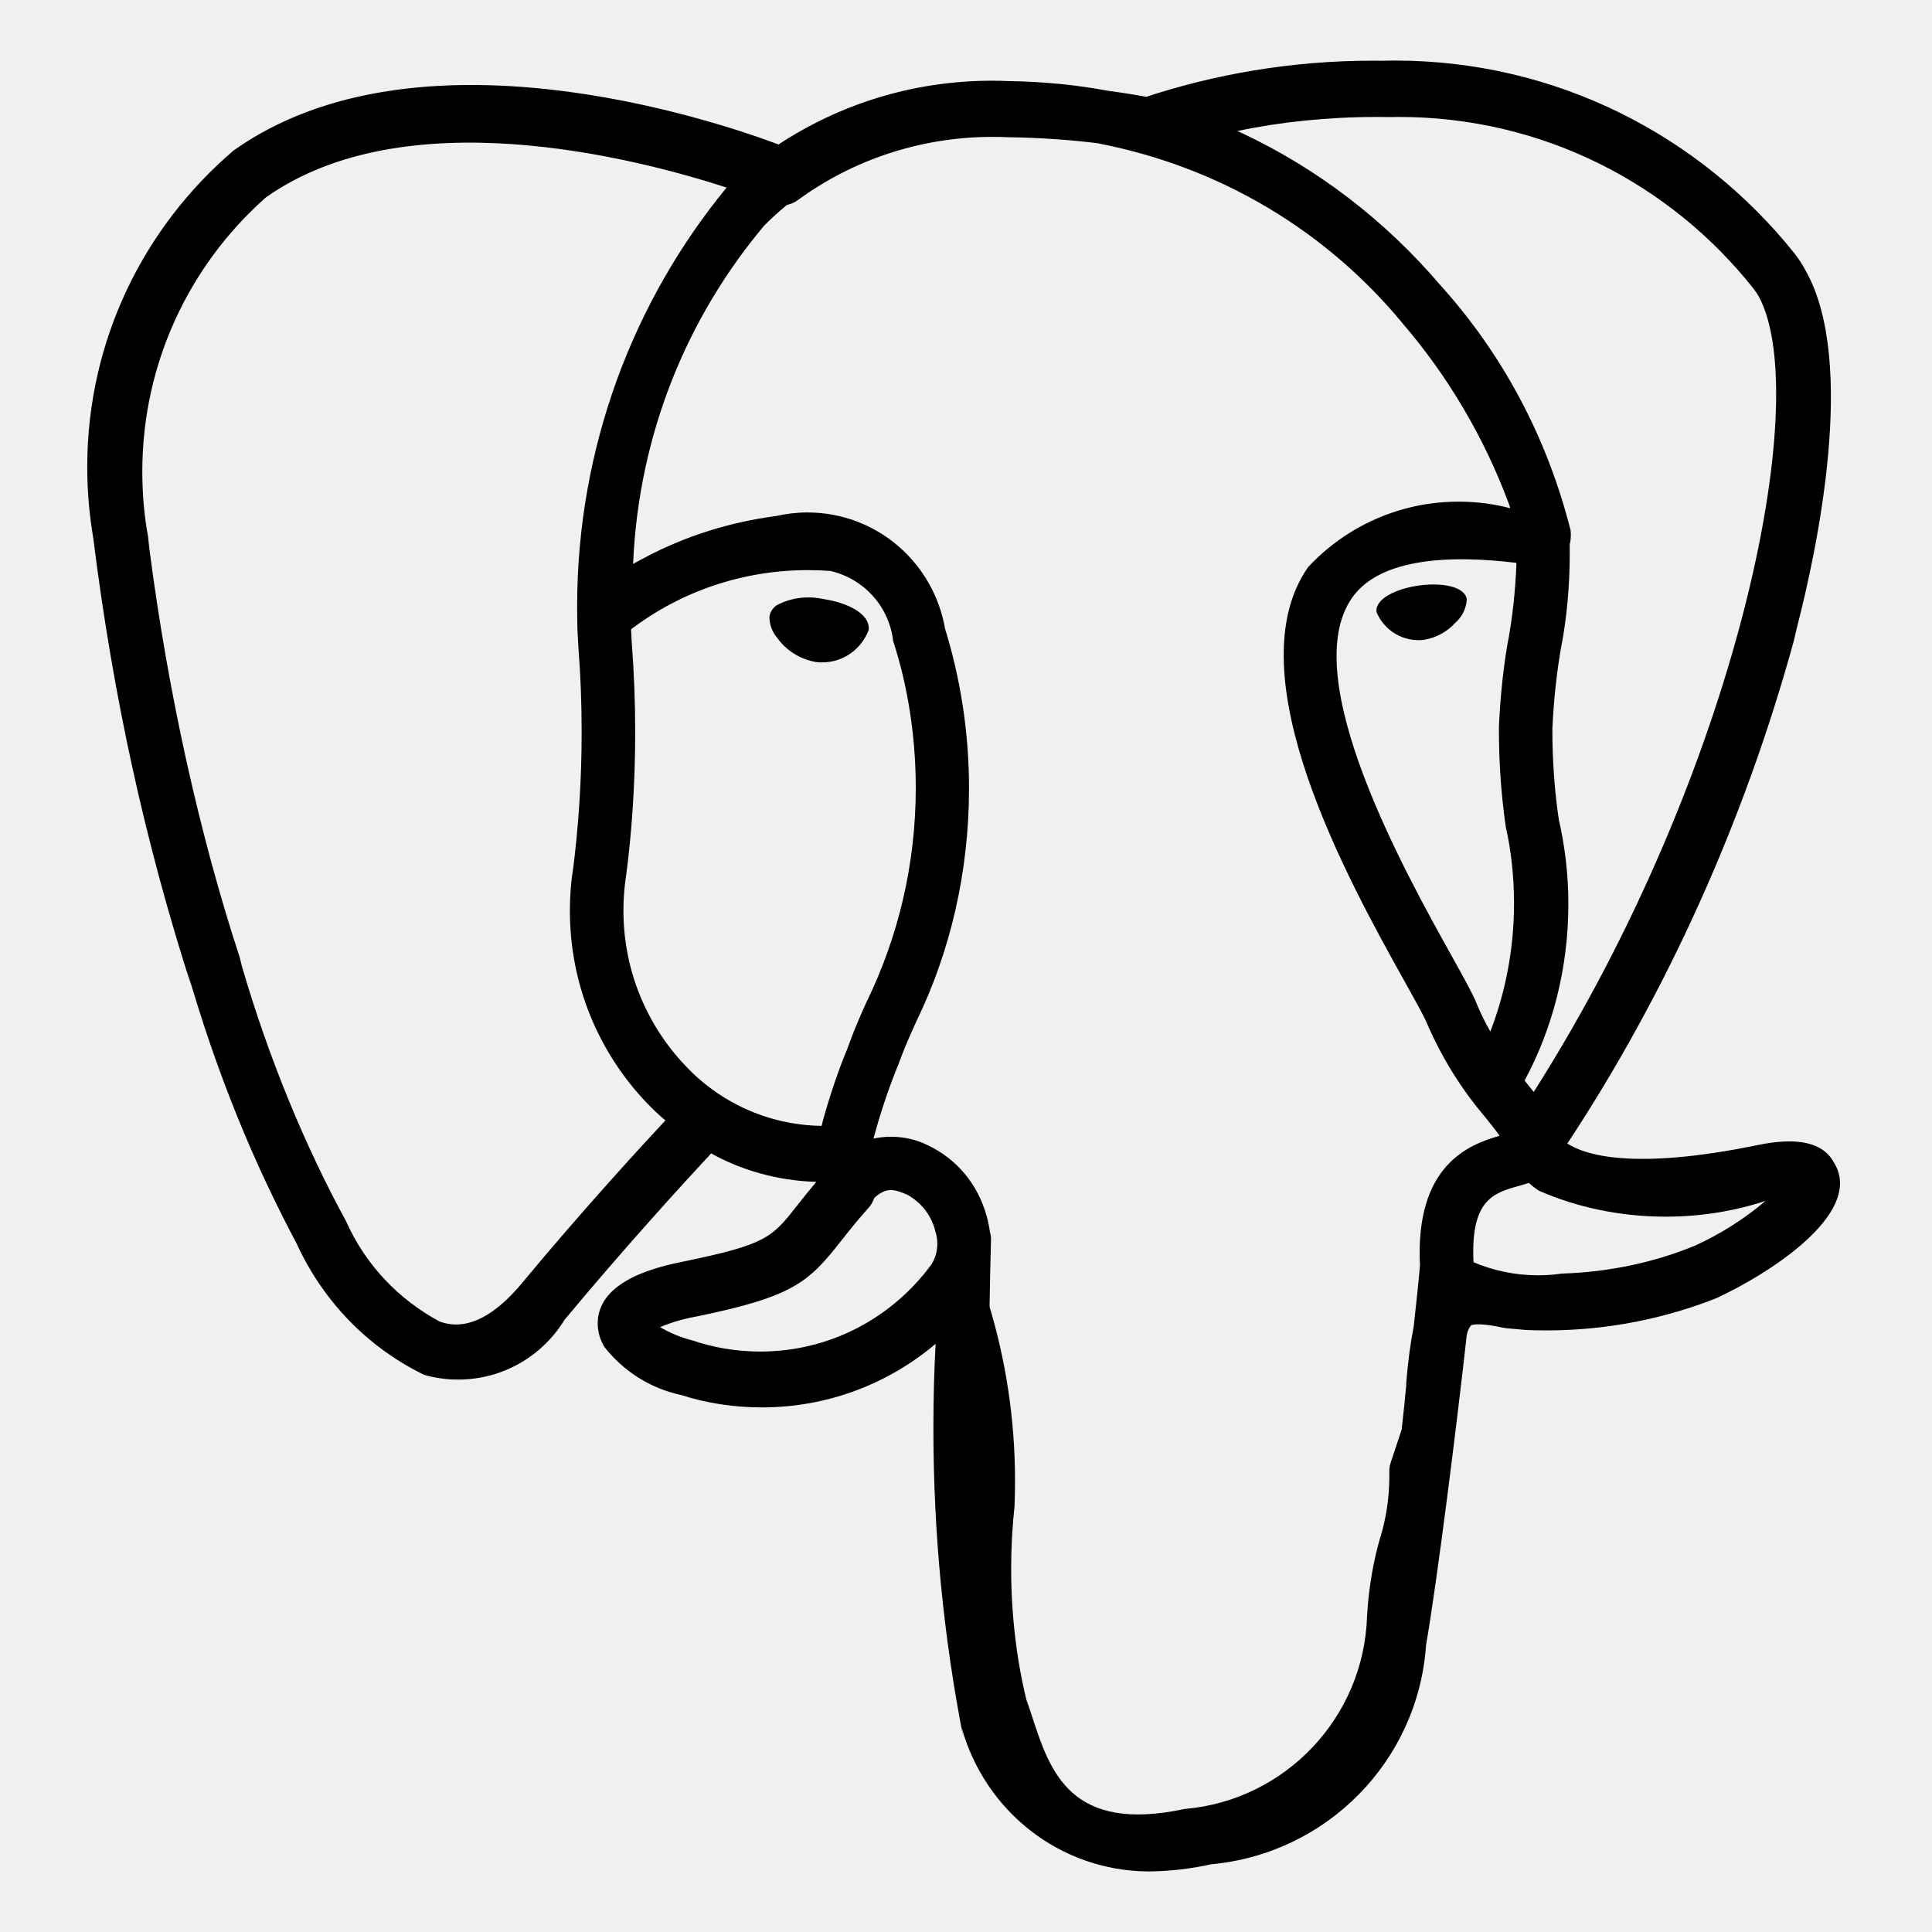
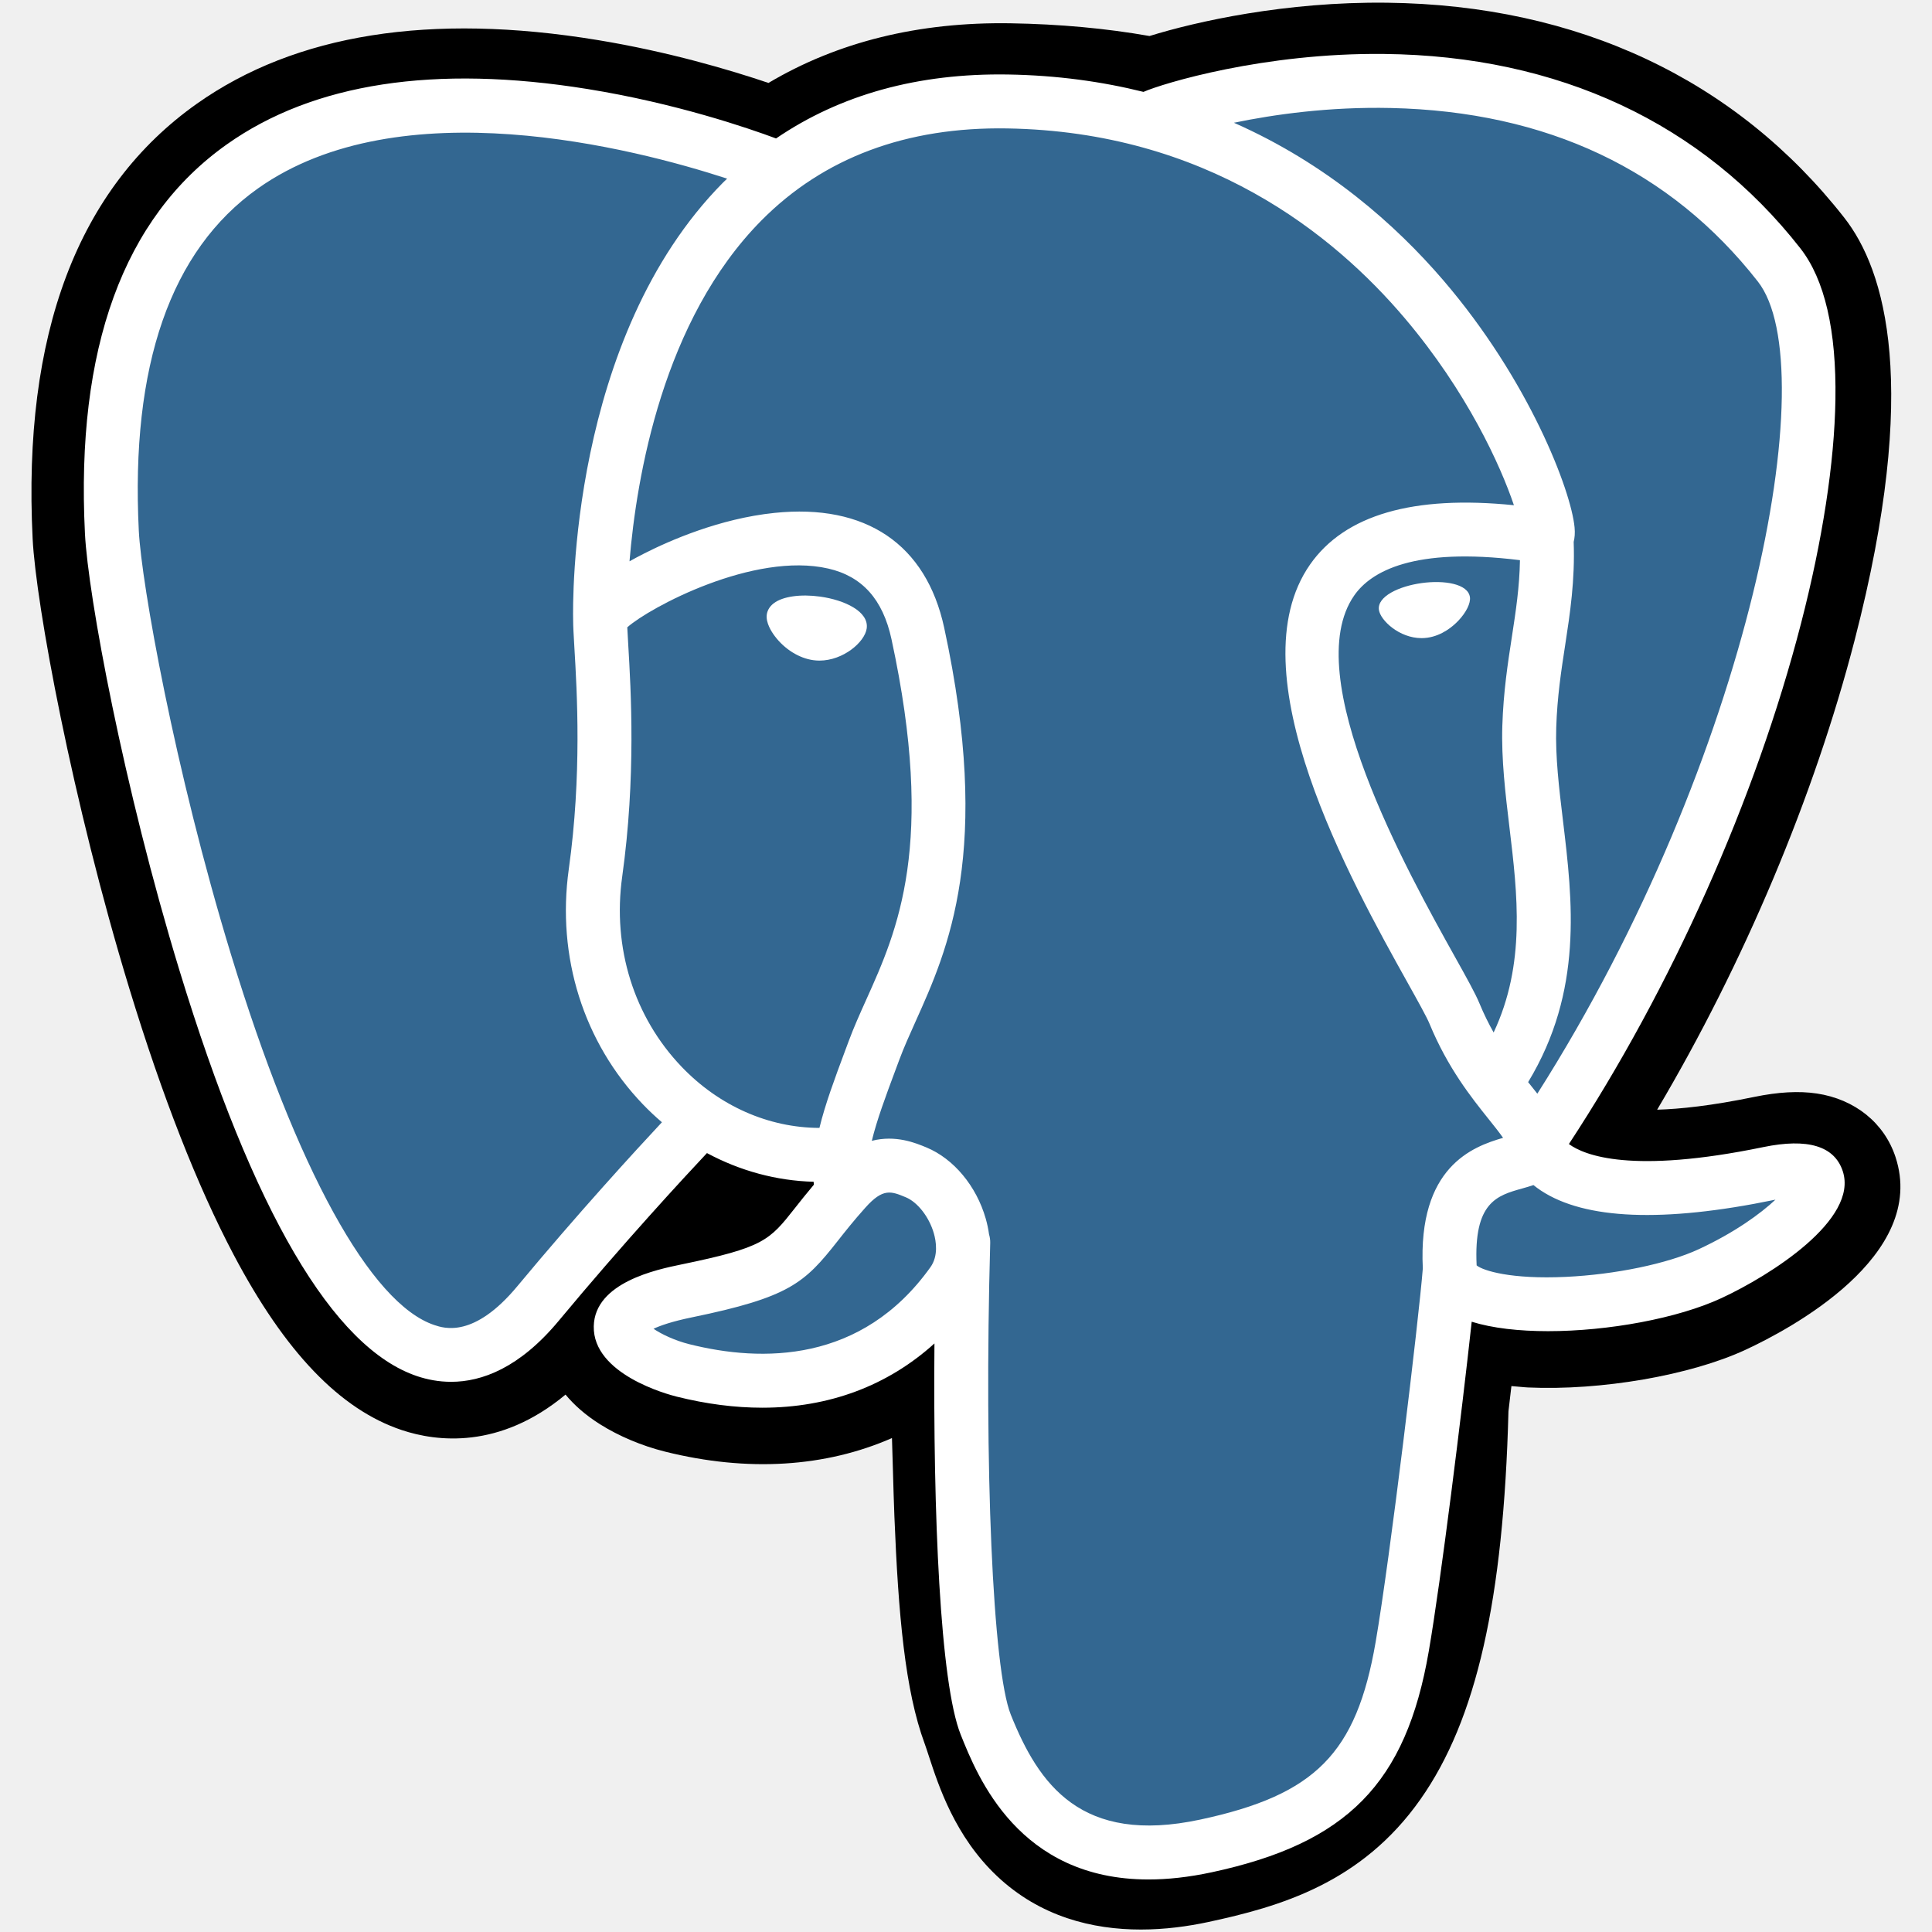
- <svg xmlns="http://www.w3.org/2000/svg" fill="#000000" width="800px" height="800px" viewBox="0 0 32 32" version="1.1">
-   <path d="M24.295 9.929c-0.010 0.155-0.082 0.292-0.191 0.387l-0.001 0.001c-0.131 0.143-0.306 0.243-0.504 0.278l-0.005 0.001c-0.028 0.004-0.061 0.007-0.094 0.007h-0c-0.001 0-0.003 0-0.004 0-0.312 0-0.58-0.189-0.694-0.46l-0.002-0.005c-0.030-0.221 0.33-0.388 0.701-0.44s0.764 0.011 0.794 0.231zM14.385 10.443c-0.121 0.311-0.418 0.528-0.766 0.528-0.004 0-0.007-0-0.011-0h0.001c-0 0-0 0-0 0-0.036 0-0.070-0.003-0.105-0.007l0.004 0c-0.261-0.047-0.483-0.191-0.63-0.392l-0.002-0.003c-0.082-0.094-0.132-0.219-0.132-0.354 0-0 0-0.001 0-0.001v0c0.012-0.077 0.055-0.143 0.115-0.185l0.001-0.001c0.152-0.084 0.334-0.133 0.528-0.133 0.083 0 0.164 0.009 0.242 0.026l-0.007-0.001c0.395 0.055 0.803 0.242 0.764 0.523zM25.403 18.086l-0.107-0.134-0.044-0.055c0.457-0.846 0.725-1.853 0.725-2.921 0-0.488-0.056-0.962-0.162-1.418l0.008 0.042c-0.070-0.453-0.111-0.976-0.111-1.508 0-0.007 0-0.014 0-0.021v0.001c0.023-0.501 0.076-0.97 0.158-1.429l-0.010 0.066c0.089-0.464 0.14-0.998 0.14-1.544 0-0.051-0-0.101-0.001-0.151l0 0.008c0.012-0.049 0.019-0.104 0.019-0.162 0-0.027-0.002-0.053-0.004-0.079l0 0.003c-0.4-1.58-1.151-2.949-2.168-4.073l0.007 0.008c-0.911-1.068-2.031-1.929-3.3-2.523l-0.060-0.025c0.696-0.149 1.496-0.234 2.316-0.234 0.075 0 0.15 0.001 0.225 0.002l-0.011-0c0.045-0.001 0.097-0.002 0.15-0.002 2.378 0 4.496 1.109 5.866 2.838l0.012 0.016c0.028 0.036 0.056 0.077 0.080 0.12l0.003 0.005c0.904 1.694-0.345 7.842-3.732 13.172zM25.117 9.322c-0.016 0.455-0.064 0.886-0.14 1.307l0.008-0.055c-0.078 0.425-0.134 0.931-0.157 1.445l-0.001 0.025c-0 0.017-0 0.036-0 0.056 0 0.567 0.042 1.124 0.124 1.668l-0.008-0.061c0.085 0.377 0.134 0.809 0.134 1.254 0 0.763-0.144 1.493-0.407 2.162l0.014-0.040c-0.076-0.131-0.155-0.289-0.224-0.453l-0.011-0.029c-0.066-0.159-0.209-0.416-0.406-0.77-0.769-1.38-2.571-4.611-1.649-5.929 0.474-0.678 1.676-0.707 2.722-0.579zM24.406 20.907c-0.051-1.039 0.336-1.148 0.746-1.263q0.085-0.023 0.169-0.051c0.050 0.044 0.105 0.087 0.162 0.125l0.005 0.003c0.62 0.273 1.342 0.431 2.102 0.431 0.592 0 1.161-0.096 1.693-0.274l-0.038 0.011c-0.344 0.293-0.736 0.544-1.16 0.738l-0.031 0.013c-0.644 0.264-1.391 0.429-2.173 0.454l-0.010 0c-0.119 0.018-0.256 0.029-0.395 0.029-0.386 0-0.754-0.080-1.087-0.224l0.018 0.007zM23.293 22.933c-0.021 0.221-0.045 0.47-0.077 0.745l-0.182 0.548c-0.014 0.040-0.022 0.086-0.023 0.134v0c0.001 0.027 0.001 0.058 0.001 0.089 0 0.355-0.053 0.699-0.151 1.022l0.006-0.025c-0.116 0.389-0.196 0.84-0.223 1.305l-0.001 0.016c-0.052 1.684-1.355 3.047-3.008 3.194l-0.013 0.001c-1.894 0.406-2.23-0.621-2.526-1.527q-0.045-0.142-0.096-0.283c-0.16-0.652-0.252-1.401-0.252-2.171 0-0.36 0.020-0.715 0.059-1.065l-0.004 0.043c0.006-0.128 0.009-0.279 0.009-0.43 0-1.026-0.154-2.016-0.441-2.948l0.019 0.071q0.008-0.55 0.024-1.114c0-0.003 0-0.008 0-0.012 0-0.046-0.007-0.090-0.020-0.132l0.001 0.003c-0.014-0.1-0.033-0.188-0.058-0.273l0.003 0.013c-0.141-0.521-0.496-0.941-0.964-1.164l-0.011-0.005c-0.176-0.088-0.384-0.14-0.605-0.14-0.104 0-0.205 0.011-0.302 0.033l0.009-0.002c0.128-0.47 0.26-0.854 0.412-1.228l-0.026 0.073 0.066-0.177c0.074-0.2 0.167-0.407 0.266-0.626 0.546-1.124 0.865-2.445 0.865-3.841 0-0.938-0.144-1.842-0.411-2.692l0.017 0.063c-0.183-1.108-1.135-1.943-2.281-1.943-0.18 0-0.356 0.021-0.524 0.060l0.016-0.003c-0.796 0.104-1.516 0.338-2.171 0.682l0.035-0.017q-0.124 0.063-0.245 0.13c0.091-2.147 0.896-4.090 2.181-5.615l-0.012 0.014c0.118-0.119 0.242-0.232 0.37-0.338l0.009-0.007c0.069-0.014 0.13-0.042 0.182-0.081l-0.001 0.001c0.893-0.654 2.014-1.047 3.227-1.047 0.097 0 0.193 0.002 0.288 0.007l-0.013-0.001c0.526 0.008 1.034 0.044 1.534 0.108l-0.067-0.007c2.043 0.393 3.787 1.463 5.032 2.963l0.011 0.014c0.748 0.869 1.354 1.887 1.766 2.998l0.022 0.069c-0.257-0.069-0.552-0.109-0.856-0.109-0.983 0-1.868 0.416-2.49 1.081l-0.002 0.002c-1.24 1.773 0.679 5.215 1.601 6.869 0.169 0.303 0.315 0.565 0.361 0.676 0.26 0.601 0.587 1.118 0.98 1.577l-0.007-0.008c0.087 0.109 0.171 0.214 0.236 0.306-0.501 0.144-1.401 0.478-1.319 2.146-0.015 0.195-0.053 0.558-0.104 1.018-0.054 0.269-0.098 0.597-0.123 0.93l-0.002 0.028zM14.091 17.219l-0.066 0.176c-0.137 0.328-0.279 0.745-0.397 1.172l-0.019 0.081c-0.893-0.013-1.695-0.395-2.261-1.001l-0.002-0.002c-0.632-0.667-1.020-1.57-1.020-2.564 0-0.198 0.015-0.392 0.045-0.582l-0.003 0.021c0.097-0.72 0.153-1.551 0.153-2.396 0-0.502-0.020-0.999-0.058-1.491l0.004 0.065c-0.006-0.107-0.012-0.201-0.015-0.275 0.805-0.611 1.824-0.98 2.929-0.98 0.132 0 0.262 0.005 0.391 0.015l-0.017-0.001c0.554 0.129 0.971 0.588 1.037 1.153l0.001 0.006c0.238 0.728 0.375 1.566 0.375 2.435 0 1.266-0.291 2.464-0.809 3.532l0.021-0.048c-0.105 0.233-0.204 0.453-0.289 0.682zM11.474 22.203c-0.205-0.052-0.385-0.128-0.549-0.227l0.009 0.005c0.172-0.073 0.375-0.134 0.585-0.173l0.019-0.003c1.604-0.33 1.851-0.563 2.392-1.25 0.124-0.157 0.264-0.336 0.459-0.553 0.040-0.045 0.072-0.099 0.091-0.159l0.001-0.003c0.213-0.189 0.34-0.137 0.546-0.052 0.227 0.125 0.395 0.336 0.46 0.587l0.001 0.007c0.023 0.065 0.037 0.139 0.037 0.217 0 0.125-0.035 0.242-0.095 0.341l0.002-0.003c-0.645 0.882-1.676 1.449-2.839 1.449-0.4 0-0.785-0.067-1.144-0.191l0.025 0.007zM3.967 15.846c-0.651-1.985-1.181-4.34-1.494-6.764l-0.021-0.199c-0.061-0.322-0.095-0.693-0.095-1.071 0-1.806 0.789-3.427 2.041-4.537l0.006-0.005c2.295-1.623 6.048-0.676 7.633-0.163l-0.012 0.012c-1.535 1.872-2.466 4.292-2.466 6.928 0 0.090 0.001 0.18 0.003 0.27l-0-0.013c-0 0.103 0.008 0.249 0.020 0.449 0.033 0.41 0.052 0.888 0.052 1.371 0 0.802-0.052 1.592-0.154 2.367l0.010-0.091c-0.033 0.206-0.051 0.444-0.051 0.686 0 1.231 0.482 2.35 1.269 3.177l-0.002-0.002q0.151 0.158 0.315 0.297c-0.433 0.464-1.375 1.49-2.377 2.696-0.709 0.853-1.199 0.689-1.36 0.636-0.685-0.368-1.222-0.939-1.538-1.631l-0.009-0.022c-0.684-1.252-1.286-2.708-1.73-4.232l-0.039-0.157zM30.445 19.403c-0.019-0.057-0.043-0.106-0.072-0.151l0.002 0.003c-0.174-0.329-0.596-0.427-1.259-0.29-2.066 0.426-2.866 0.164-3.156-0.024 1.617-2.452 2.918-5.292 3.751-8.326l0.049-0.209c0.339-1.313 0.997-4.403 0.153-5.913-0.059-0.112-0.122-0.208-0.192-0.298l0.003 0.004c-1.563-1.955-3.948-3.196-6.623-3.196-0.076 0-0.152 0.001-0.227 0.003l0.011-0c-0.042-0.001-0.091-0.001-0.141-0.001-1.342 0-2.633 0.22-3.838 0.625l0.085-0.025q-0.321-0.060-0.645-0.102c-0.488-0.093-1.053-0.151-1.631-0.16l-0.008-0c-0.083-0.004-0.18-0.006-0.278-0.006-1.315 0-2.538 0.394-3.557 1.071l0.024-0.015c-1.071-0.401-5.984-2.056-9.025 0.098-1.489 1.27-2.426 3.147-2.426 5.244 0 0.405 0.035 0.802 0.102 1.188l-0.006-0.041c0.335 2.698 0.879 5.126 1.632 7.461l-0.079-0.284c0.493 1.716 1.103 3.201 1.852 4.6l-0.061-0.124c0.433 0.984 1.182 1.764 2.116 2.225l0.026 0.012c0.168 0.049 0.361 0.078 0.561 0.078 0.742 0 1.392-0.391 1.756-0.979l0.005-0.009c1.001-1.204 1.987-2.282 2.43-2.758 0.502 0.279 1.097 0.451 1.731 0.471l0.006 0 0.001 0.005q-0.158 0.188-0.309 0.382c-0.424 0.538-0.512 0.649-1.875 0.93-0.388 0.080-1.418 0.292-1.433 1.014-0 0.004-0 0.008-0 0.013 0 0.147 0.043 0.284 0.117 0.399l-0.002-0.003c0.312 0.395 0.751 0.678 1.254 0.788l0.015 0.003c0.399 0.13 0.859 0.205 1.335 0.205 1.1 0 2.106-0.398 2.884-1.058l-0.006 0.005c-0.024 0.418-0.037 0.908-0.037 1.401 0 1.753 0.171 3.467 0.496 5.125l-0.027-0.167c0.382 1.373 1.616 2.367 3.084 2.38h0.002c0.369-0.003 0.726-0.046 1.070-0.124l-0.033 0.006c1.919-0.171 3.431-1.705 3.567-3.619l0.001-0.012c0.188-1.088 0.502-3.593 0.673-5.125 0.008-0.065 0.034-0.123 0.072-0.171l-0.001 0.001c0.001-0.001 0.087-0.059 0.534 0.038l0.055 0.009 0.317 0.028 0.019 0.001c0.095 0.004 0.207 0.007 0.319 0.007 1.024 0 2.002-0.2 2.895-0.564l-0.051 0.018c0.805-0.373 2.256-1.29 1.993-2.087z" />
+ <svg xmlns="http://www.w3.org/2000/svg" width="800px" height="800px" viewBox="-4 0 264 264" version="1.1" preserveAspectRatio="xMidYMid">
+   <g>
+     <path d="M255.008,158.086 C253.473,153.437 249.452,150.199 244.252,149.422 C241.8,149.056 238.992,149.212 235.669,149.897 C229.877,151.092 225.58,151.547 222.444,151.635 C234.281,131.65 243.906,108.86 249.447,87.407 C258.406,52.718 253.619,36.915 248.024,29.767 C233.217,10.848 211.614,0.683 185.552,0.372 C171.649,0.202 159.444,2.947 153.077,4.921 C147.149,3.875 140.775,3.291 134.086,3.183 C121.55,2.983 110.473,5.716 101.008,11.333 C95.767,9.561 87.358,7.063 77.646,5.469 C54.804,1.719 36.394,4.641 22.928,14.154 C6.622,25.672 -0.937,45.684 0.461,73.634 C0.905,82.508 5.869,109.508 13.685,135.114 C18.177,149.832 22.967,162.054 27.922,171.444 C34.949,184.759 42.468,192.6 50.909,195.416 C55.64,196.992 64.236,198.096 73.277,190.567 C74.423,191.954 75.952,193.333 77.981,194.614 C80.558,196.239 83.709,197.567 86.856,198.354 C98.197,201.189 108.82,200.48 117.883,196.506 C117.939,198.118 117.982,199.658 118.018,200.988 C118.079,203.145 118.138,205.26 118.217,207.238 C118.754,220.612 119.664,231.011 122.36,238.287 C122.508,238.688 122.707,239.297 122.917,239.944 C124.262,244.062 126.511,250.956 132.233,256.355 C138.158,261.948 145.325,263.663 151.889,263.663 C155.181,263.663 158.322,263.231 161.077,262.641 C170.897,260.536 182.05,257.33 190.118,245.842 C197.746,234.982 201.454,218.625 202.125,192.851 C202.212,192.123 202.292,191.427 202.369,190.764 C202.422,190.316 202.475,189.859 202.529,189.402 L204.326,189.56 L204.789,189.591 C214.791,190.047 227.021,187.926 234.532,184.437 C240.467,181.683 259.486,171.642 255.008,158.086" fill="#000000">
+ 
+ </path>
+     <path d="M237.906,160.722 C208.166,166.857 206.121,156.788 206.121,156.788 C237.522,110.195 250.648,51.052 239.32,36.577 C208.417,-2.908 154.922,15.766 154.029,16.25 L153.742,16.302 C147.866,15.082 141.291,14.356 133.9,14.235 C120.444,14.014 110.236,17.763 102.49,23.637 C102.49,23.637 7.06,-15.677 11.499,73.081 C12.443,91.963 38.563,215.954 69.717,178.503 C81.104,164.808 92.106,153.229 92.106,153.229 C97.571,156.859 104.113,158.711 110.971,158.046 L111.504,157.594 C111.338,159.294 111.414,160.957 111.717,162.926 C103.691,171.893 106.05,173.467 90.006,176.77 C73.771,180.116 83.308,186.072 89.535,187.629 C97.084,189.517 114.548,192.191 126.348,175.672 L125.878,177.557 C129.022,180.076 131.23,193.94 130.86,206.509 C130.49,219.077 130.243,227.706 132.721,234.446 C135.199,241.186 137.668,256.351 158.76,251.832 C176.383,248.055 185.516,238.268 186.787,221.943 C187.688,210.336 189.729,212.052 189.857,201.675 L191.494,196.763 C193.381,181.03 191.794,175.954 202.651,178.315 L205.29,178.547 C213.282,178.91 223.741,177.261 229.88,174.408 C243.098,168.274 250.938,158.031 237.904,160.722 L237.906,160.722" fill="#336791">
+ 
+ </path>
+     <path d="M108.076,81.525 C105.397,81.152 102.969,81.497 101.741,82.427 C101.05,82.95 100.837,83.556 100.779,83.973 C100.625,85.078 101.4,86.3 101.875,86.93 C103.221,88.714 105.187,89.94 107.133,90.21 C107.415,90.249 107.696,90.268 107.975,90.268 C111.22,90.268 114.171,87.741 114.431,85.876 C114.756,83.54 111.365,81.983 108.076,81.525" fill="#FFFFFF">
+ 
+ </path>
+     <path d="M196.86,81.599 L196.86,81.599 C196.604,79.768 193.346,79.246 190.254,79.676 C187.166,80.106 184.172,81.5 184.422,83.335 C184.623,84.762 187.199,87.198 190.249,87.198 C190.507,87.198 190.767,87.181 191.029,87.144 C193.065,86.862 194.559,85.569 195.268,84.824 C196.35,83.688 196.975,82.422 196.86,81.599" fill="#FFFFFF">
+ 
+ </path>
+     <path d="M247.802,160.025 C246.668,156.596 243.018,155.493 236.954,156.745 C218.949,160.461 212.501,157.887 210.384,156.328 C224.379,135.007 235.892,109.236 242.103,85.191 C245.045,73.801 246.67,63.223 246.803,54.602 C246.95,45.138 245.338,38.184 242.014,33.936 C228.612,16.811 208.942,7.625 185.132,7.373 C168.763,7.189 154.933,11.378 152.252,12.556 C146.606,11.152 140.451,10.29 133.75,10.18 C121.462,9.981 110.84,12.923 102.046,18.919 C98.226,17.498 88.354,14.109 76.281,12.164 C55.409,8.803 38.823,11.35 26.987,19.735 C12.864,29.741 6.344,47.627 7.607,72.894 C8.032,81.396 12.876,107.548 20.52,132.593 C30.582,165.557 41.519,184.218 53.028,188.057 C54.375,188.506 55.929,188.82 57.641,188.82 C61.839,188.82 66.986,186.928 72.341,180.49 C81.236,169.789 89.541,160.822 92.602,157.564 C97.126,159.992 102.096,161.348 107.179,161.484 C107.188,161.617 107.202,161.75 107.214,161.882 C106.194,163.092 105.357,164.152 104.644,165.057 C101.122,169.528 100.389,170.459 89.052,172.793 C85.827,173.459 77.261,175.224 77.136,181.228 C77,187.788 87.261,190.543 88.43,190.835 C92.504,191.855 96.429,192.358 100.172,192.358 C109.275,192.357 117.286,189.366 123.688,183.577 C123.491,206.963 124.466,230.007 127.274,237.028 C129.573,242.776 135.192,256.823 152.938,256.822 C155.542,256.822 158.408,256.519 161.561,255.843 C180.082,251.872 188.125,243.687 191.236,225.64 C192.901,215.995 195.758,192.964 197.102,180.61 C199.938,181.495 203.589,181.9 207.536,181.899 C215.768,181.899 225.267,180.15 231.224,177.385 C237.916,174.277 249.992,166.651 247.802,160.025 L247.802,160.025 Z M203.696,76.545 C203.635,80.192 203.133,83.503 202.601,86.959 C202.028,90.676 201.436,94.519 201.287,99.184 C201.14,103.724 201.707,108.445 202.255,113.009 C203.363,122.228 204.5,131.721 200.099,141.087 C199.415,139.872 198.754,138.546 198.149,137.078 C197.602,135.752 196.414,133.622 194.77,130.674 C188.37,119.198 173.385,92.324 181.056,81.358 C183.341,78.094 189.14,74.738 203.696,76.545 L203.696,76.545 Z M186.052,14.758 C207.386,15.229 224.261,23.21 236.21,38.478 C245.374,50.189 235.283,103.476 206.07,149.447 C205.781,149.08 205.488,148.71 205.184,148.33 C205.063,148.178 204.939,148.024 204.814,147.868 C212.363,135.401 210.887,123.066 209.573,112.13 C209.033,107.642 208.524,103.403 208.653,99.421 C208.787,95.2 209.345,91.581 209.885,88.081 C210.548,83.768 211.223,79.305 211.037,74.044 C211.176,73.492 211.232,72.84 211.159,72.066 C210.684,67.021 204.924,51.922 193.184,38.255 C186.762,30.781 177.397,22.416 164.61,16.774 C170.11,15.634 177.631,14.571 186.052,14.758 L186.052,14.758 Z M66.674,175.778 C60.774,182.872 56.7,181.512 55.36,181.066 C46.629,178.154 36.5,159.702 27.569,130.442 C19.841,105.124 15.325,79.665 14.967,72.526 C13.839,49.948 19.312,34.213 31.235,25.757 C50.639,11.997 82.541,20.233 95.36,24.41 C95.176,24.592 94.984,24.762 94.802,24.947 C73.766,46.191 74.265,82.488 74.317,84.706 C74.315,85.562 74.387,86.774 74.485,88.441 C74.847,94.546 75.521,105.908 73.721,118.775 C72.049,130.732 75.735,142.435 83.832,150.884 C84.67,151.758 85.545,152.58 86.449,153.352 C82.845,157.212 75.012,165.748 66.674,175.778 L66.674,175.778 Z M89.153,145.785 C82.627,138.975 79.663,129.503 81.02,119.796 C82.92,106.203 82.219,94.365 81.842,88.005 C81.789,87.115 81.743,86.335 81.715,85.72 C84.788,82.995 99.029,75.365 109.184,77.692 C113.819,78.753 116.643,81.909 117.817,87.337 C123.893,115.44 118.621,127.153 114.385,136.566 C113.512,138.505 112.687,140.338 111.983,142.234 L111.437,143.7 C110.055,147.406 108.769,150.852 107.972,154.124 C101.034,154.103 94.285,151.14 89.153,145.785 L89.153,145.785 Z M90.218,183.685 C88.192,183.179 86.37,182.3 85.301,181.571 C86.194,181.15 87.783,180.579 90.539,180.012 C103.876,177.266 105.936,175.328 110.434,169.617 C111.465,168.308 112.634,166.823 114.253,165.015 C114.253,165.014 114.254,165.014 114.255,165.013 C116.666,162.313 117.769,162.771 119.769,163.601 C121.39,164.272 122.969,166.303 123.609,168.539 C123.912,169.595 124.252,171.6 123.139,173.159 C113.743,186.315 100.051,186.146 90.218,183.685 L90.218,183.685 Z M160.017,248.637 C143.701,252.133 137.924,243.808 134.117,234.291 C131.66,228.147 130.452,200.44 131.309,169.844 C131.32,169.437 131.262,169.043 131.15,168.674 C131.052,167.96 130.902,167.238 130.694,166.512 C129.42,162.06 126.315,158.336 122.59,156.792 C121.11,156.179 118.394,155.054 115.13,155.889 C115.826,153.021 117.033,149.782 118.342,146.275 L118.891,144.8 C119.509,143.137 120.285,141.414 121.105,139.59 C125.538,129.742 131.609,116.253 125.02,85.78 C122.552,74.366 114.31,68.792 101.816,70.087 C94.325,70.862 87.473,73.884 84.055,75.617 C83.32,75.989 82.648,76.349 82.02,76.699 C82.974,65.199 86.578,43.707 100.061,30.11 C108.549,21.549 119.854,17.321 133.628,17.549 C160.769,17.993 178.172,31.921 187.994,43.528 C196.458,53.529 201.041,63.604 202.87,69.037 C189.115,67.639 179.76,70.354 175.018,77.134 C164.701,91.882 180.662,120.506 188.333,134.263 C189.74,136.784 190.954,138.963 191.336,139.889 C193.834,145.943 197.068,149.985 199.429,152.935 C200.153,153.839 200.855,154.716 201.389,155.482 C197.223,156.683 189.74,159.458 190.422,173.329 C189.872,180.289 185.961,212.875 183.974,224.388 C181.351,239.598 175.754,245.263 160.017,248.637 L160.017,248.637 Z M228.121,170.701 C223.861,172.678 216.732,174.162 209.96,174.48 C202.479,174.83 198.672,173.642 197.776,172.911 C197.355,164.267 200.573,163.364 203.978,162.408 C204.513,162.257 205.035,162.111 205.539,161.935 C205.852,162.19 206.195,162.443 206.571,162.691 C212.583,166.659 223.306,167.087 238.445,163.962 C238.5,163.951 238.556,163.94 238.611,163.929 C236.569,165.838 233.075,168.4 228.121,170.701 L228.121,170.701 Z" fill="#FFFFFF">
+ 
+ </path>
+   </g>
</svg>
